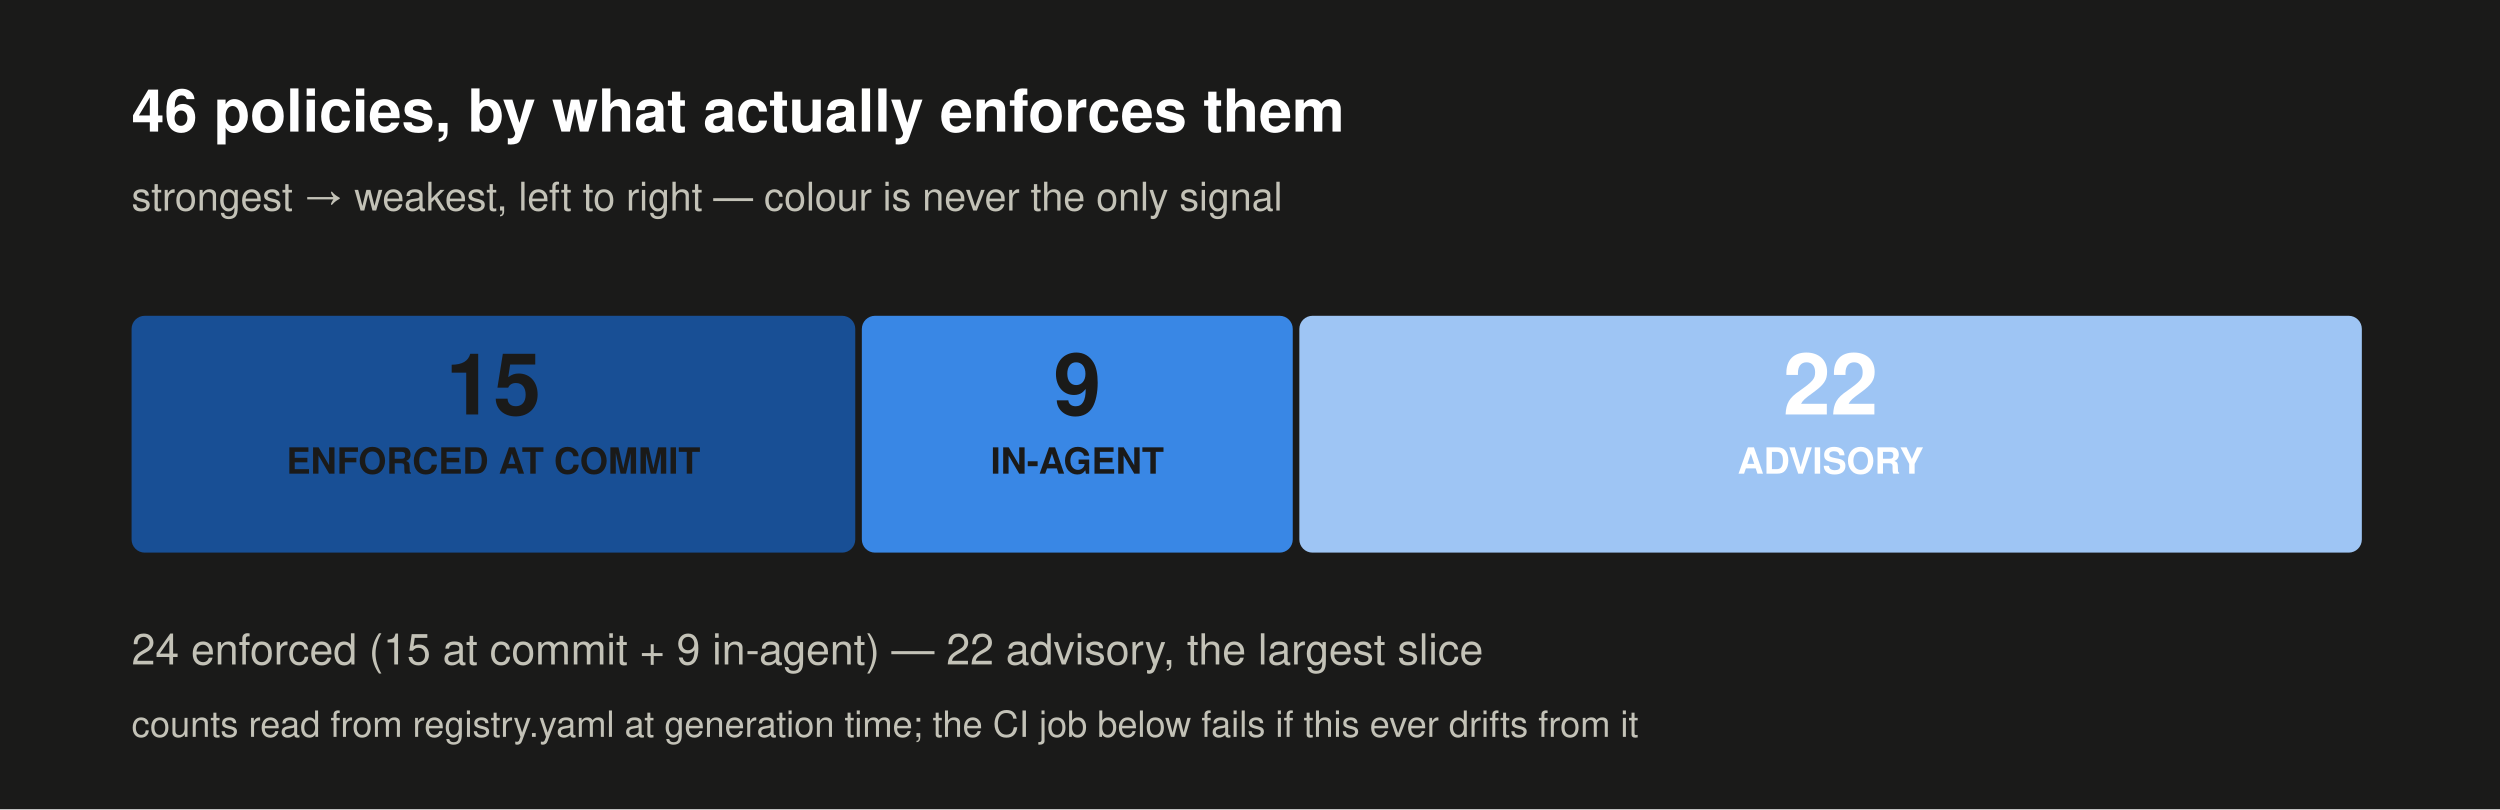
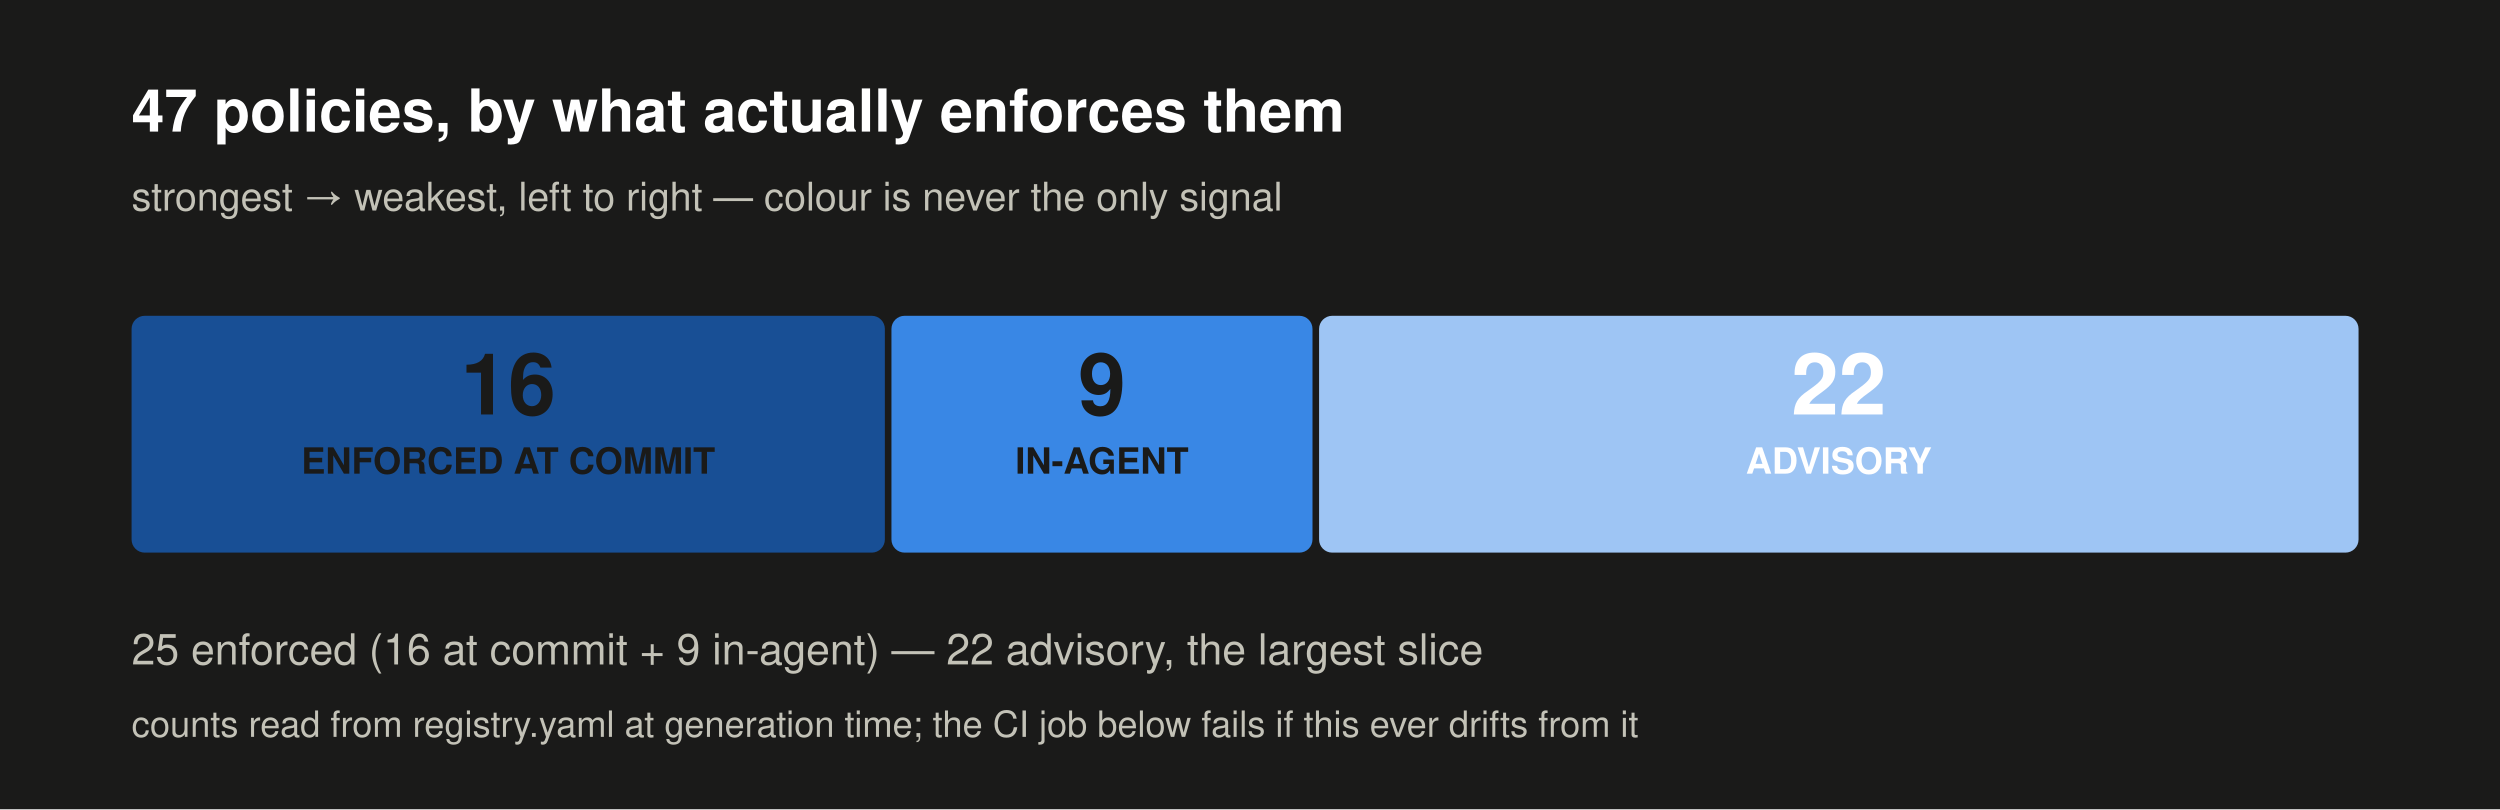
<svg xmlns="http://www.w3.org/2000/svg" width="760" height="246" viewBox="0 0 760 246" role="img" aria-labelledby="t d">
  <rect width="760" height="246" fill="#1a1a19" />
-   <text x="40" y="40" font-family="-apple-system, BlinkMacSystemFont, 'Segoe UI', Helvetica, Arial, sans-serif" font-size="18" font-weight="600" fill="#ffffff" text-anchor="start">46 policies, by what actually enforces them</text>
+   <text x="40" y="40" font-family="-apple-system, BlinkMacSystemFont, 'Segoe UI', Helvetica, Arial, sans-serif" font-size="18" font-weight="600" fill="#ffffff" text-anchor="start">47 policies, by what actually enforces them</text>
  <text x="40" y="64" font-family="-apple-system, BlinkMacSystemFont, 'Segoe UI', Helvetica, Arial, sans-serif" font-size="12" font-weight="400" fill="#c3c2b7" text-anchor="start">strongest → weakest, left to right — colour is never the only signal</text>
-   <rect x="40" y="96" width="220" height="72" rx="4" fill="#184f95" />
-   <text x="150" y="126" font-family="-apple-system, BlinkMacSystemFont, 'Segoe UI', Helvetica, Arial, sans-serif" font-size="26" font-weight="700" fill="#1a1a19" text-anchor="middle">15</text>
-   <text x="150" y="144" font-family="-apple-system, BlinkMacSystemFont, 'Segoe UI', Helvetica, Arial, sans-serif" font-size="11" font-weight="600" fill="#1a1a19" text-anchor="middle">ENFORCED AT COMMIT</text>
-   <rect x="262" y="96" width="131" height="72" rx="4" fill="#3987e5" />
-   <text x="327.5" y="126" font-family="-apple-system, BlinkMacSystemFont, 'Segoe UI', Helvetica, Arial, sans-serif" font-size="26" font-weight="700" fill="#1a1a19" text-anchor="middle">9</text>
-   <text x="327.5" y="144" font-family="-apple-system, BlinkMacSystemFont, 'Segoe UI', Helvetica, Arial, sans-serif" font-size="11" font-weight="600" fill="#1a1a19" text-anchor="middle">IN-AGENT</text>
-   <rect x="395" y="96" width="323" height="72" rx="4" fill="#9ec5f4" />
-   <text x="556.5" y="126" font-family="-apple-system, BlinkMacSystemFont, 'Segoe UI', Helvetica, Arial, sans-serif" font-size="26" font-weight="700" fill="#ffffff" text-anchor="middle">22</text>
-   <text x="556.5" y="144" font-family="-apple-system, BlinkMacSystemFont, 'Segoe UI', Helvetica, Arial, sans-serif" font-size="11" font-weight="600" fill="#ffffff" text-anchor="middle">ADVISORY</text>
-   <text x="40" y="202" font-family="-apple-system, BlinkMacSystemFont, 'Segoe UI', Helvetica, Arial, sans-serif" font-size="13" font-weight="400" fill="#c3c2b7" text-anchor="start">24 enforced (15 at commit + 9 in-agent) — 22 advisory, the largest slice</text>
+   <rect x="40" y="96" width="229" height="72" rx="4" fill="#184f95" />
+   <text x="154.5" y="126" font-family="-apple-system, BlinkMacSystemFont, 'Segoe UI', Helvetica, Arial, sans-serif" font-size="26" font-weight="700" fill="#1a1a19" text-anchor="middle">16</text>
+   <text x="154.5" y="144" font-family="-apple-system, BlinkMacSystemFont, 'Segoe UI', Helvetica, Arial, sans-serif" font-size="11" font-weight="600" fill="#1a1a19" text-anchor="middle">ENFORCED AT COMMIT</text>
+   <rect x="271" y="96" width="128" height="72" rx="4" fill="#3987e5" />
+   <text x="335" y="126" font-family="-apple-system, BlinkMacSystemFont, 'Segoe UI', Helvetica, Arial, sans-serif" font-size="26" font-weight="700" fill="#1a1a19" text-anchor="middle">9</text>
+   <text x="335" y="144" font-family="-apple-system, BlinkMacSystemFont, 'Segoe UI', Helvetica, Arial, sans-serif" font-size="11" font-weight="600" fill="#1a1a19" text-anchor="middle">IN-AGENT</text>
+   <rect x="401" y="96" width="316" height="72" rx="4" fill="#9ec5f4" />
+   <text x="559" y="126" font-family="-apple-system, BlinkMacSystemFont, 'Segoe UI', Helvetica, Arial, sans-serif" font-size="26" font-weight="700" fill="#ffffff" text-anchor="middle">22</text>
+   <text x="559" y="144" font-family="-apple-system, BlinkMacSystemFont, 'Segoe UI', Helvetica, Arial, sans-serif" font-size="11" font-weight="600" fill="#ffffff" text-anchor="middle">ADVISORY</text>
+   <text x="40" y="202" font-family="-apple-system, BlinkMacSystemFont, 'Segoe UI', Helvetica, Arial, sans-serif" font-size="13" font-weight="400" fill="#c3c2b7" text-anchor="start">25 enforced (16 at commit + 9 in-agent) — 22 advisory, the largest slice</text>
  <text x="40" y="224" font-family="-apple-system, BlinkMacSystemFont, 'Segoe UI', Helvetica, Arial, sans-serif" font-size="11" font-weight="400" fill="#c3c2b7" text-anchor="start">counts read from registry.yaml at generation time; the CI job below fails if this ever drifts from it</text>
</svg>
